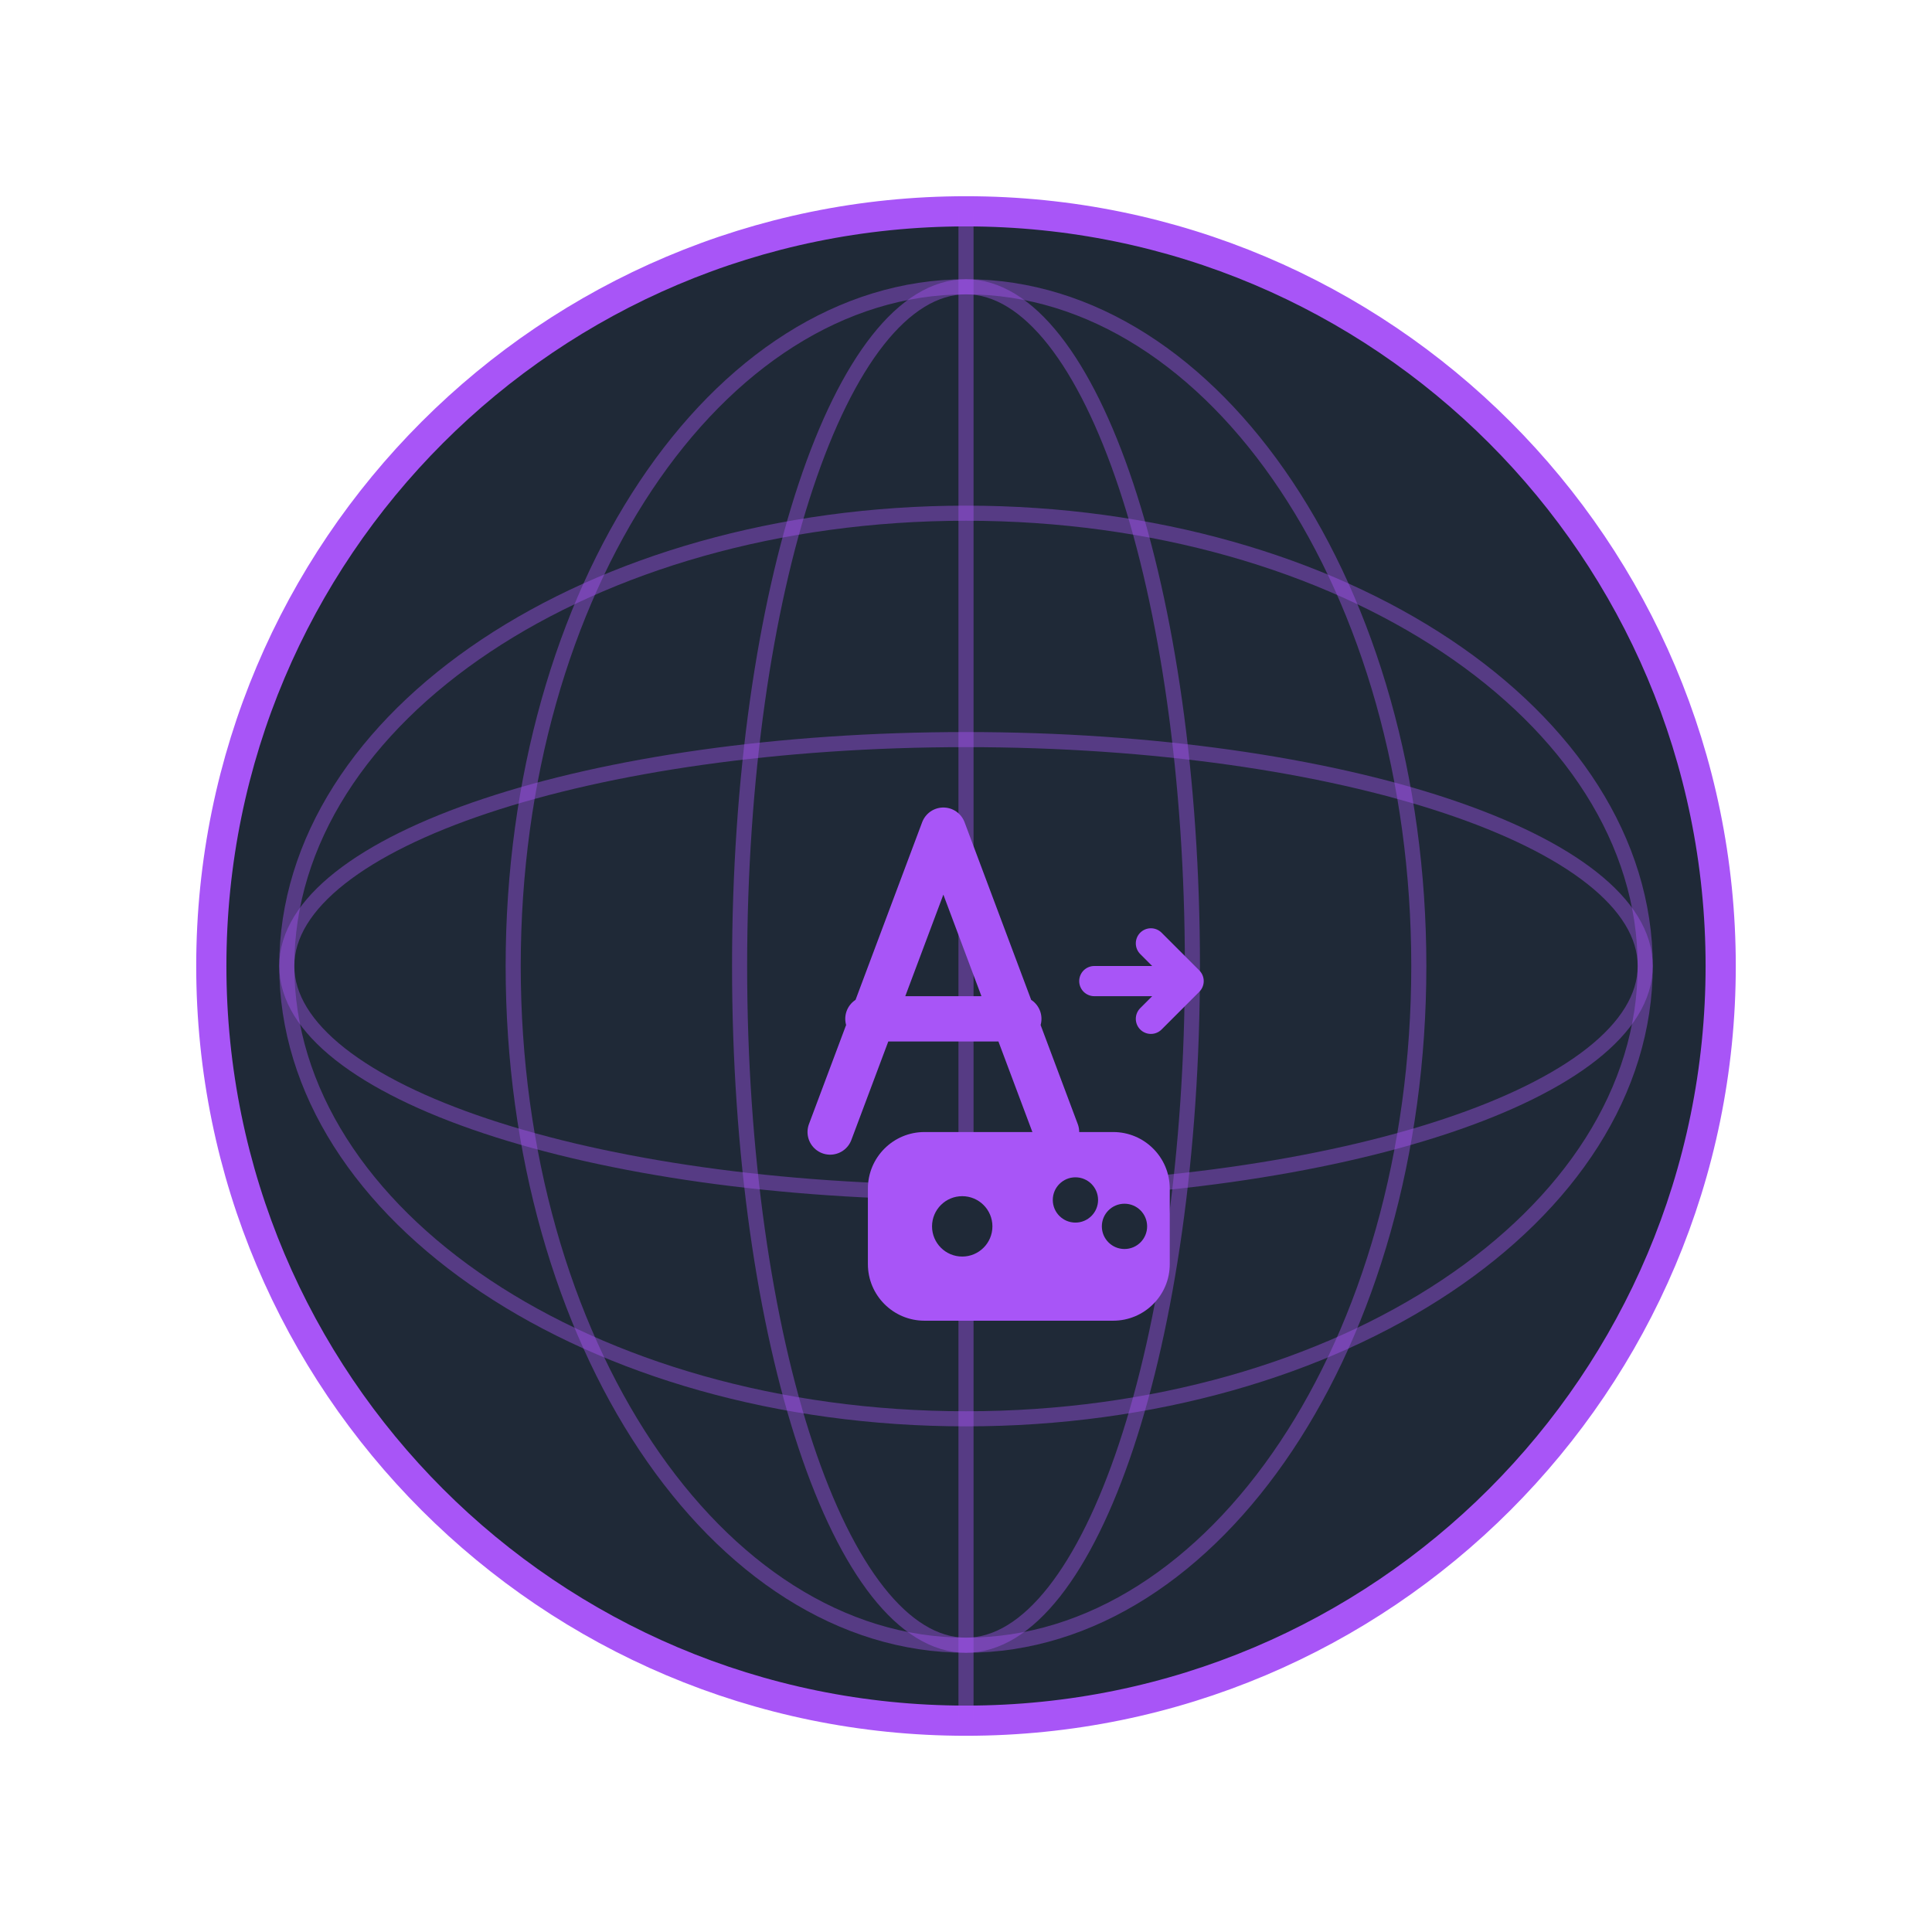
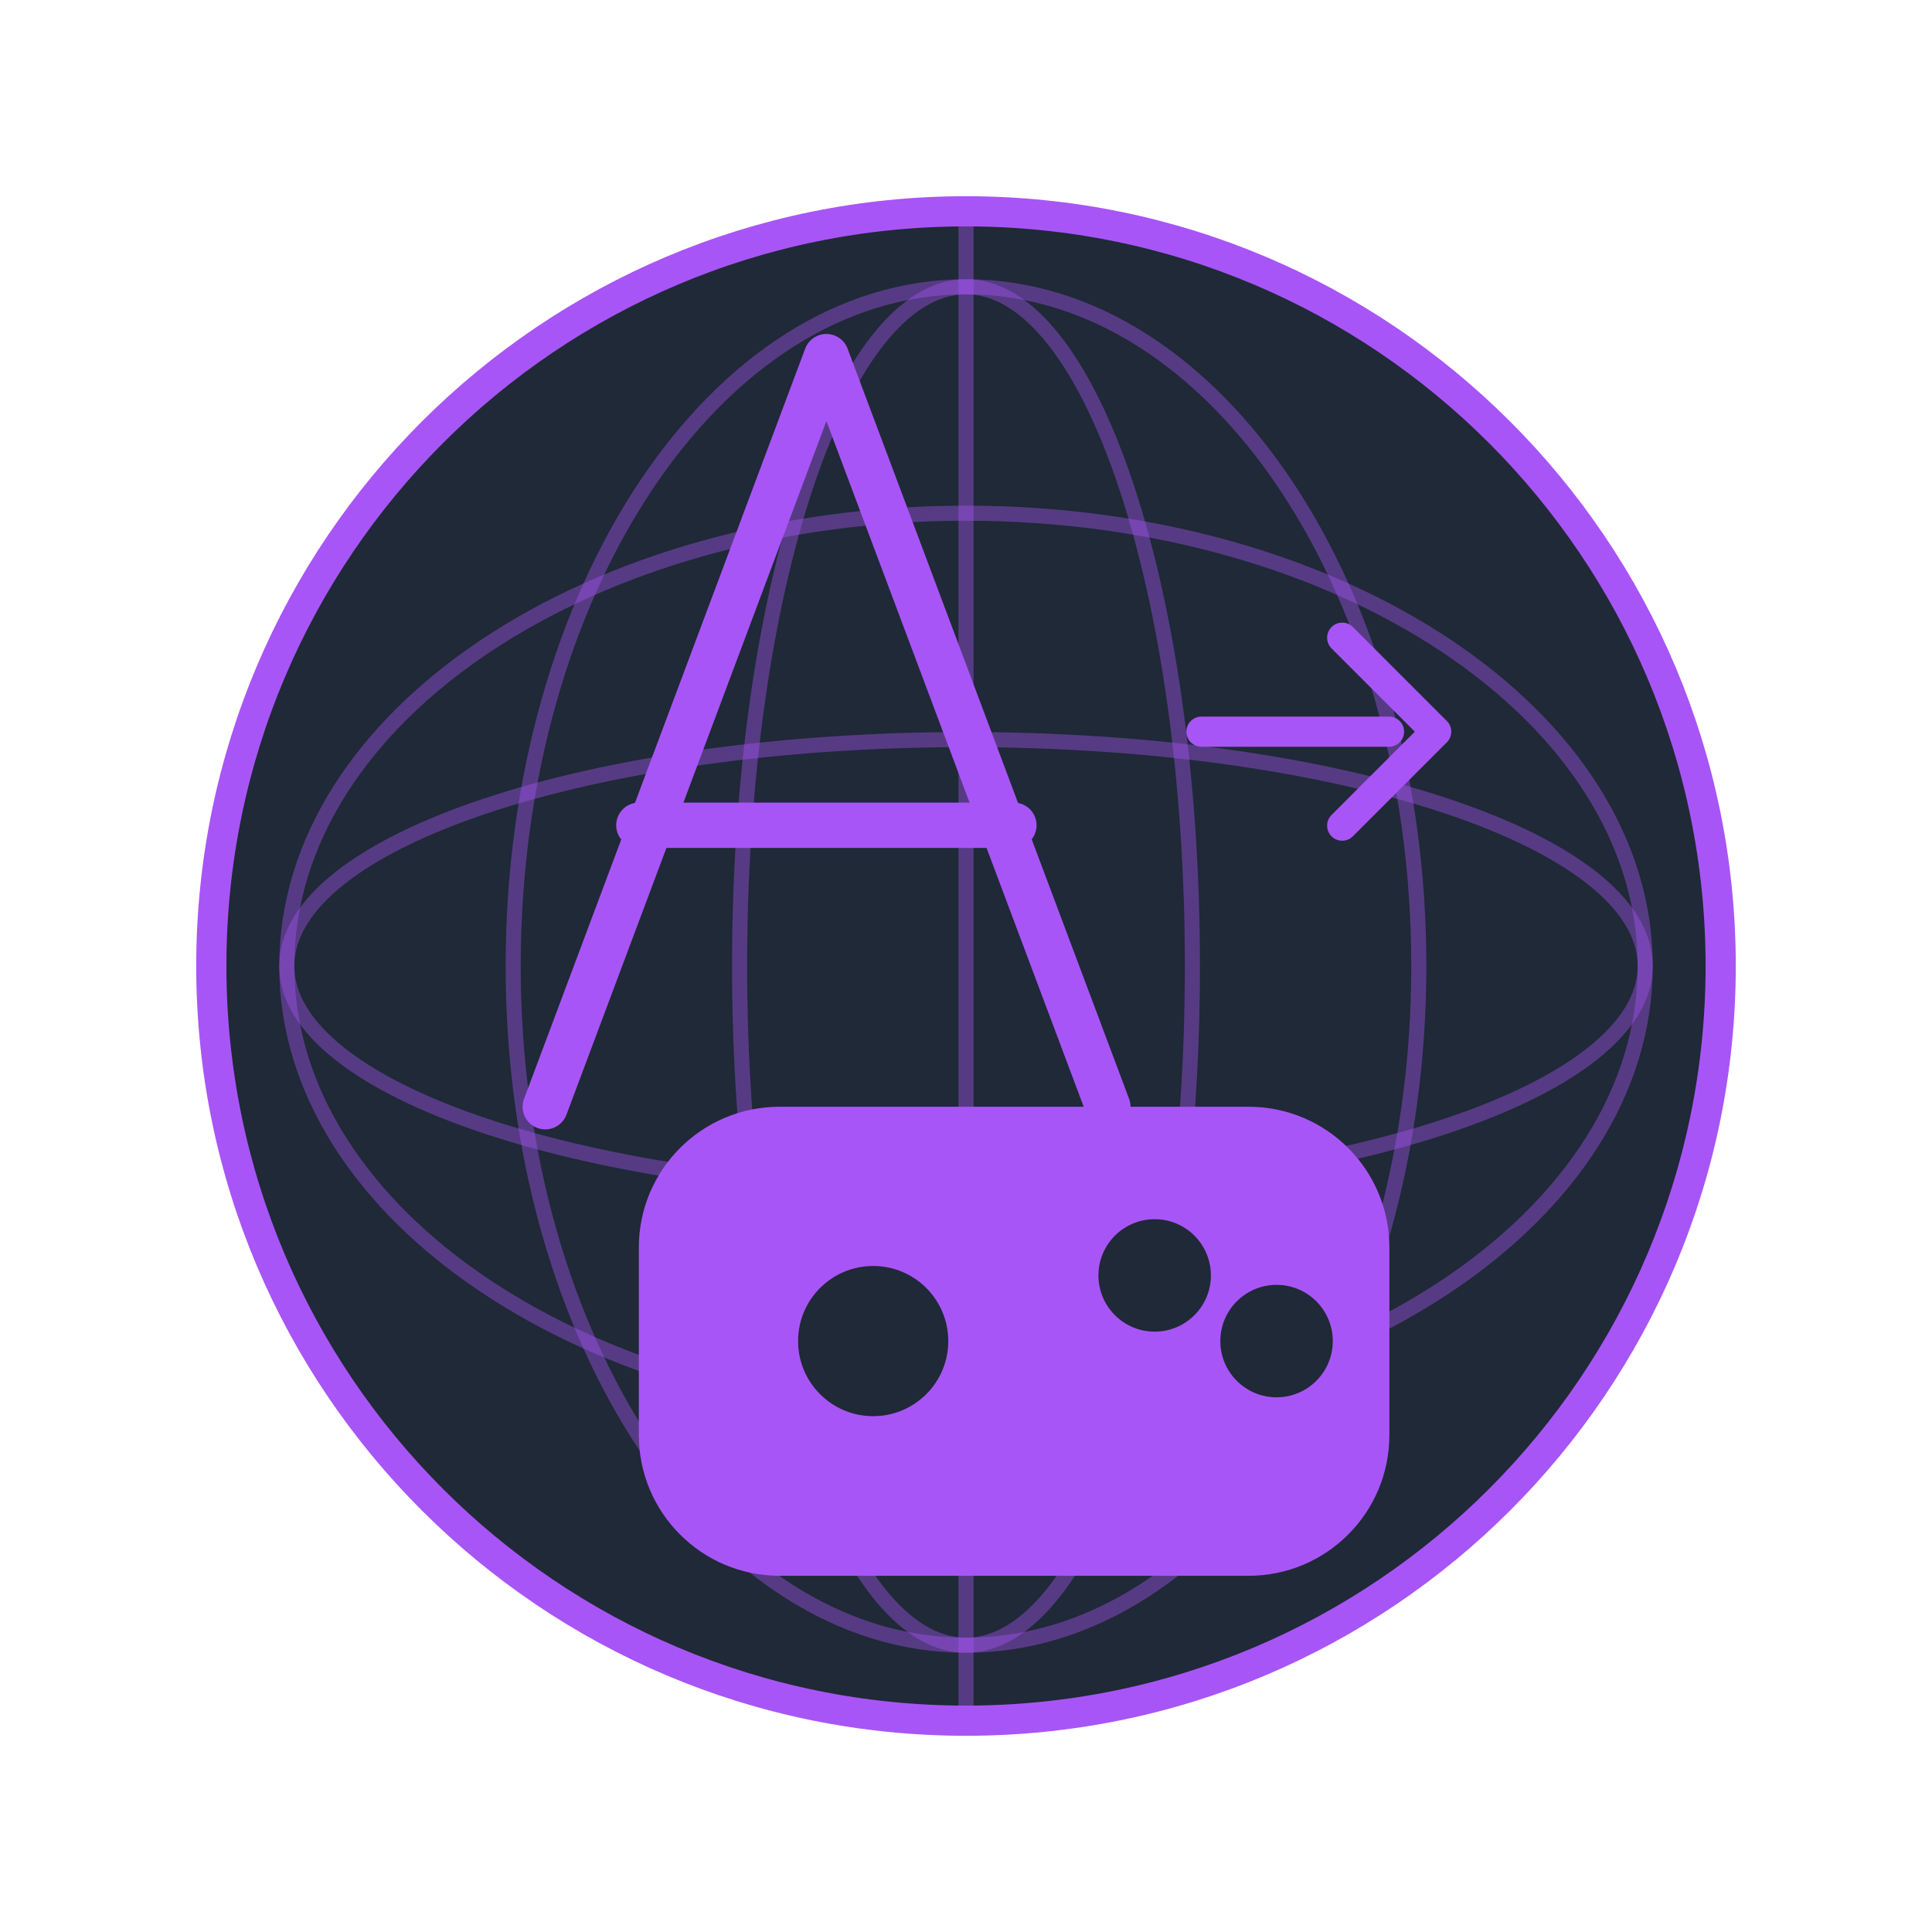
- <svg xmlns="http://www.w3.org/2000/svg" viewBox="0 0 512 512" fill="none">
-   <circle cx="256" cy="256" r="200" fill="#1F2937" stroke="#A855F7" stroke-width="8" />
-   <ellipse cx="256" cy="256" rx="180" ry="60" stroke="#A855F7" stroke-width="4" fill="none" opacity="0.4" />
-   <ellipse cx="256" cy="256" rx="180" ry="120" stroke="#A855F7" stroke-width="4" fill="none" opacity="0.4" />
-   <line x1="256" y1="56" x2="256" y2="456" stroke="#A855F7" stroke-width="4" opacity="0.4" />
-   <ellipse cx="256" cy="256" rx="60" ry="180" stroke="#A855F7" stroke-width="4" fill="none" opacity="0.4" />
-   <ellipse cx="256" cy="256" rx="120" ry="180" stroke="#A855F7" stroke-width="4" fill="none" opacity="0.4" />
+ <svg xmlns="http://www.w3.org/2000/svg" version="1.1" id="Calque_1" x="0px" y="0px" viewBox="0 0 512 512" style="enable-background:new 0 0 512 512;" xml:space="preserve">
+   <style type="text/css">
+ 	.st0{fill:#1F2937;stroke:#A855F7;stroke-width:8;}
+ 	.st1{opacity:0.4;fill:none;stroke:#A855F7;stroke-width:4;enable-background:new    ;}
+ 	.st2{fill:none;stroke:#A855F7;stroke-width:12;stroke-linecap:round;stroke-linejoin:round;}
+ 	.st3{fill:none;stroke:#A855F7;stroke-width:8;stroke-linecap:round;stroke-linejoin:round;}
+ 	.st4{fill:#A855F7;}
+ 	.st5{fill:#1F2937;}
+ </style>
+   <circle class="st0" cx="256" cy="256" r="200" />
+   <ellipse class="st1" cx="256" cy="256" rx="180" ry="60" />
+   <ellipse class="st1" cx="256" cy="256" rx="180" ry="120" />
+   <line class="st1" x1="256" y1="56" x2="256" y2="456" />
+   <ellipse class="st1" cx="256" cy="256" rx="60" ry="180" />
+   <ellipse class="st1" cx="256" cy="256" rx="120" ry="180" />
  <g transform="translate(180, 170)">
-     <path d="M40 130 L70 50 L100 130 M50 100 L90 100" stroke="#A855F7" stroke-width="12" stroke-linecap="round" stroke-linejoin="round" fill="none" />
-     <path d="M110 90 L130 90 M125 80 L135 90 L125 100" stroke="#A855F7" stroke-width="8" stroke-linecap="round" stroke-linejoin="round" fill="none" />
+     <path class="st2" d="M-35.5,123.3L39-75.5l74.6,198.8 M-10.7,48.7h99.4" />
+     <path class="st3" d="M138.4,23.9h49.7 M175.7-1l24.9,24.9l-24.9,24.9" />
  </g>
  <g transform="translate(210, 280)">
-     <rect x="20" y="20" width="80" height="50" rx="15" fill="#A855F7" />
-     <circle cx="45" cy="45" r="8" fill="#1F2937" />
-     <circle cx="75" cy="38" r="6" fill="#1F2937" />
-     <circle cx="88" cy="45" r="6" fill="#1F2937" />
+     <path class="st4" d="M-3.4,13.3h124.3c20.6,0,37.3,16.7,37.3,37.3v49.7c0,20.6-16.7,37.3-37.3,37.3H-3.4   c-20.6,0-37.3-16.7-37.3-37.3V50.6C-40.7,30-24,13.3-3.4,13.3z" />
+     <circle class="st5" cx="21.4" cy="75.4" r="19.9" />
+     <circle class="st5" cx="96" cy="58" r="14.9" />
+     <circle class="st5" cx="128.3" cy="75.4" r="14.9" />
  </g>
</svg>
